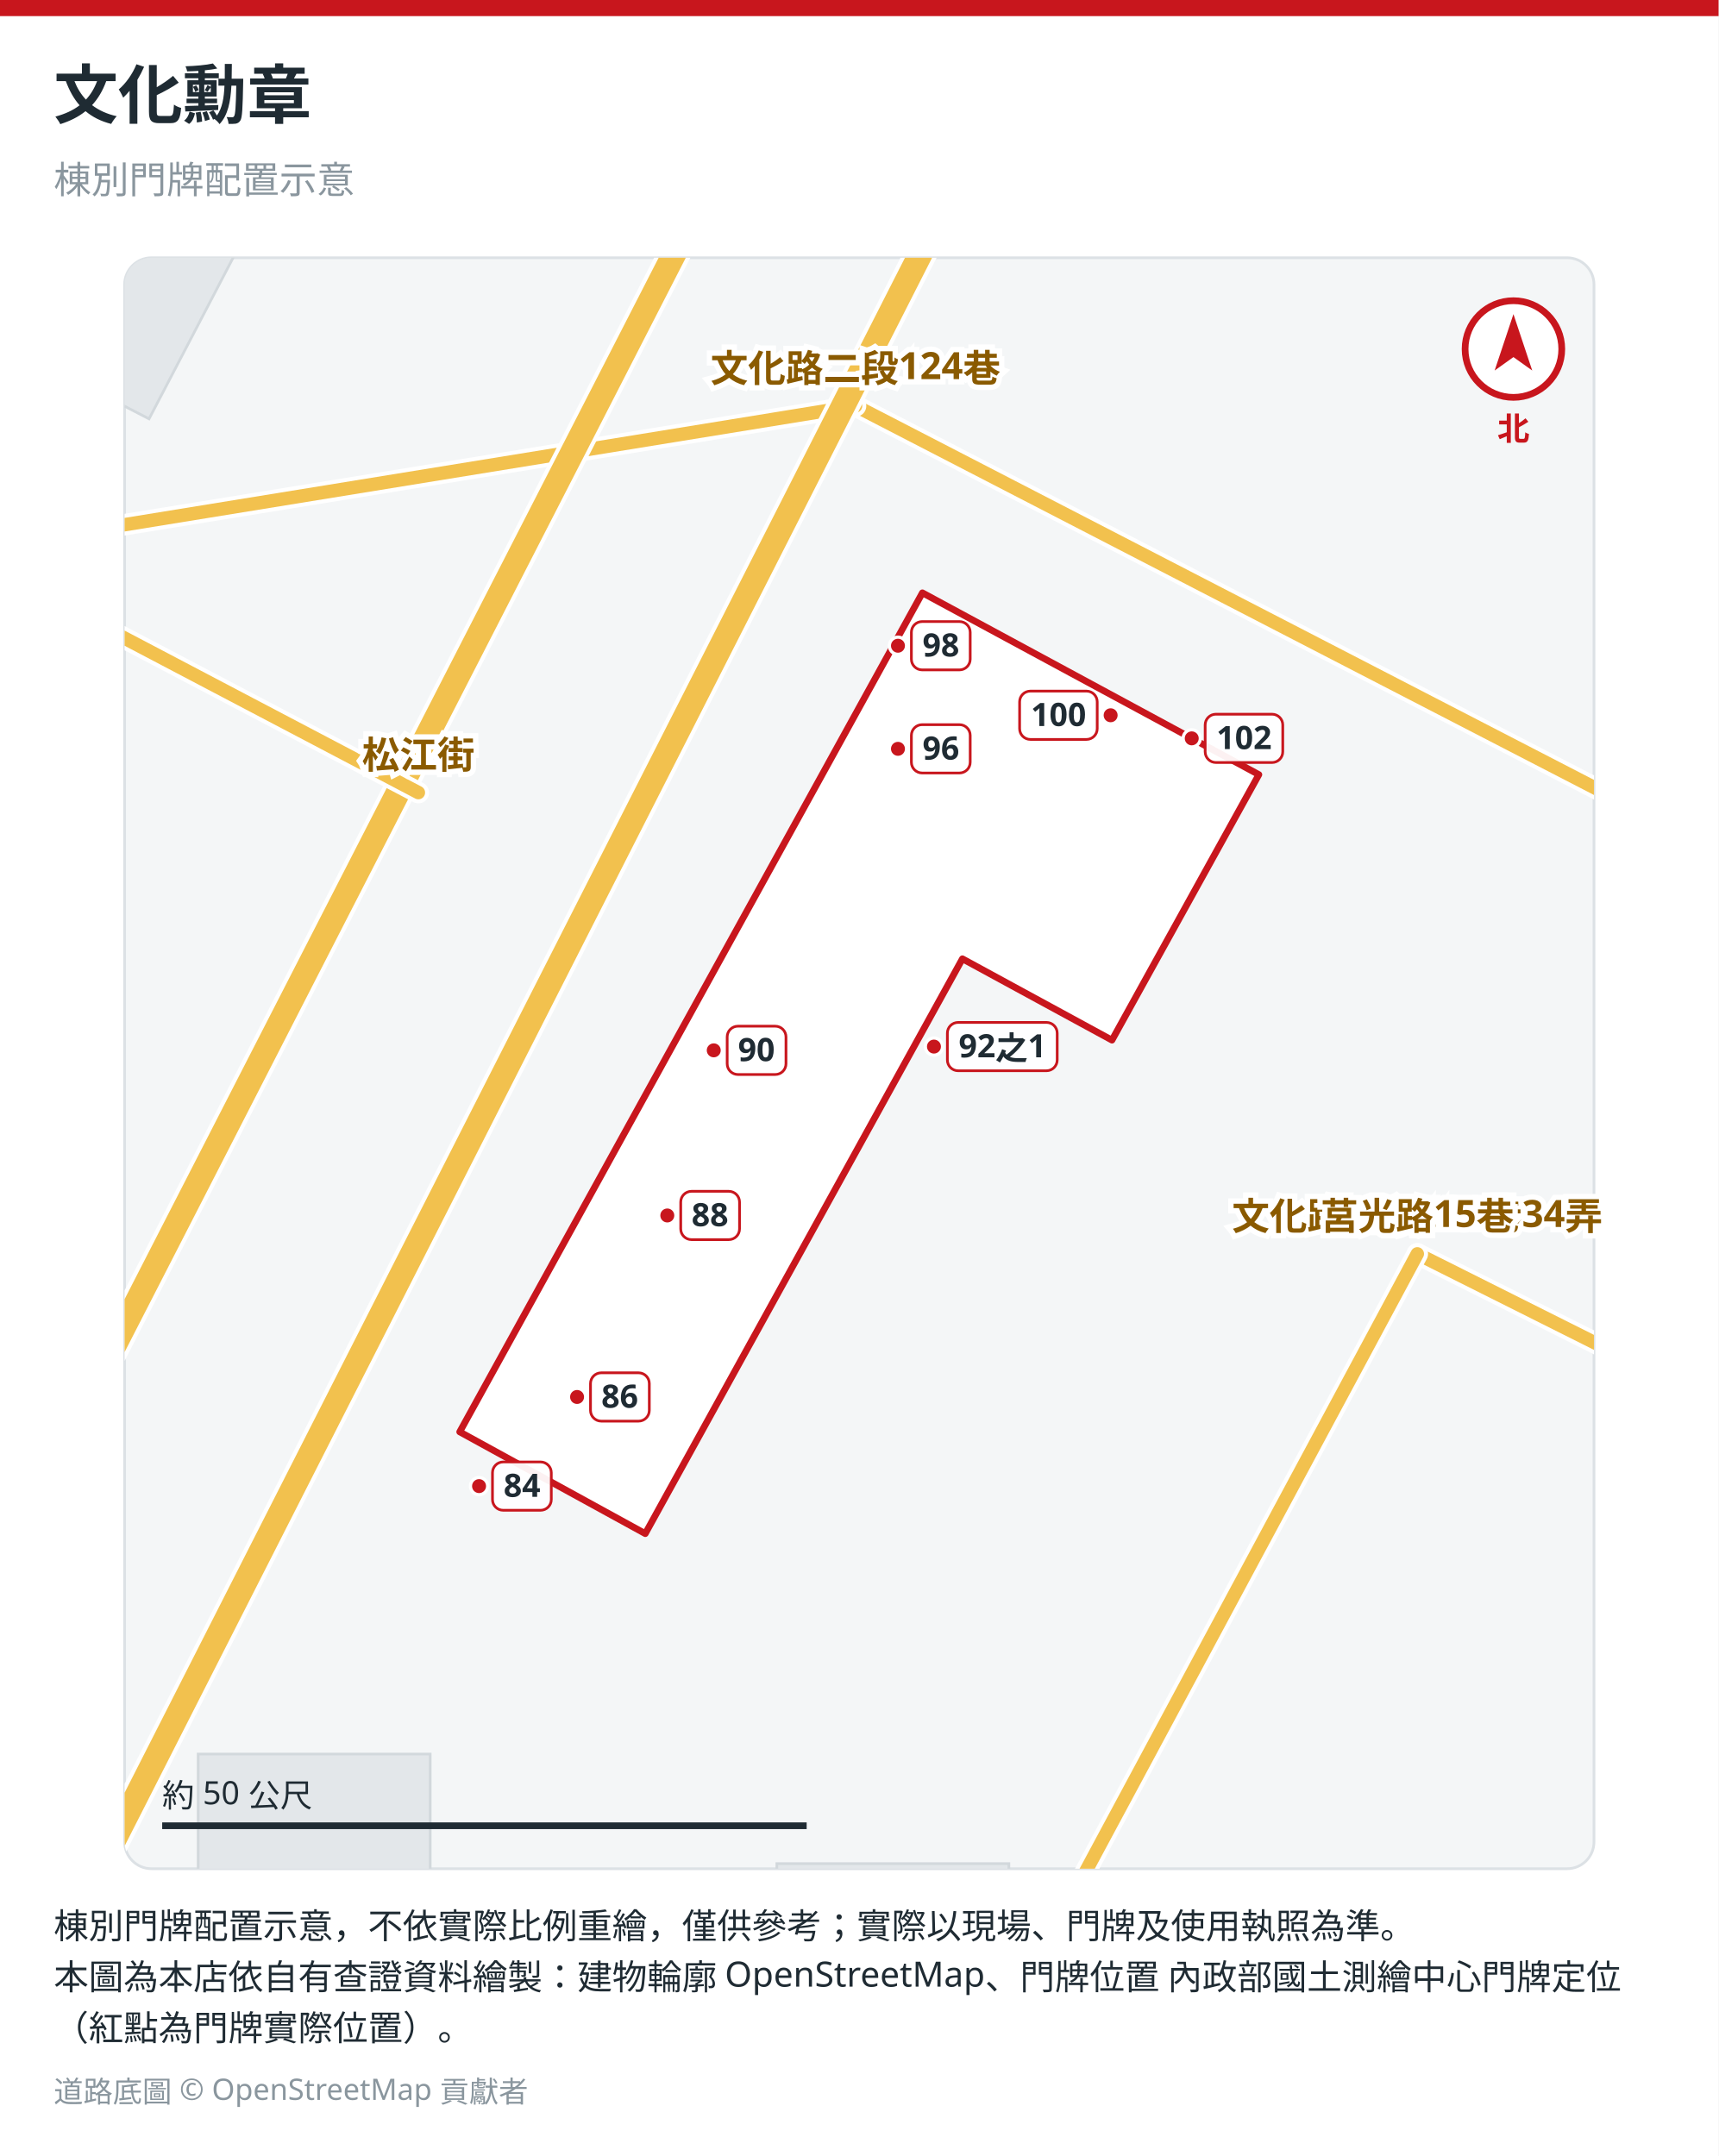
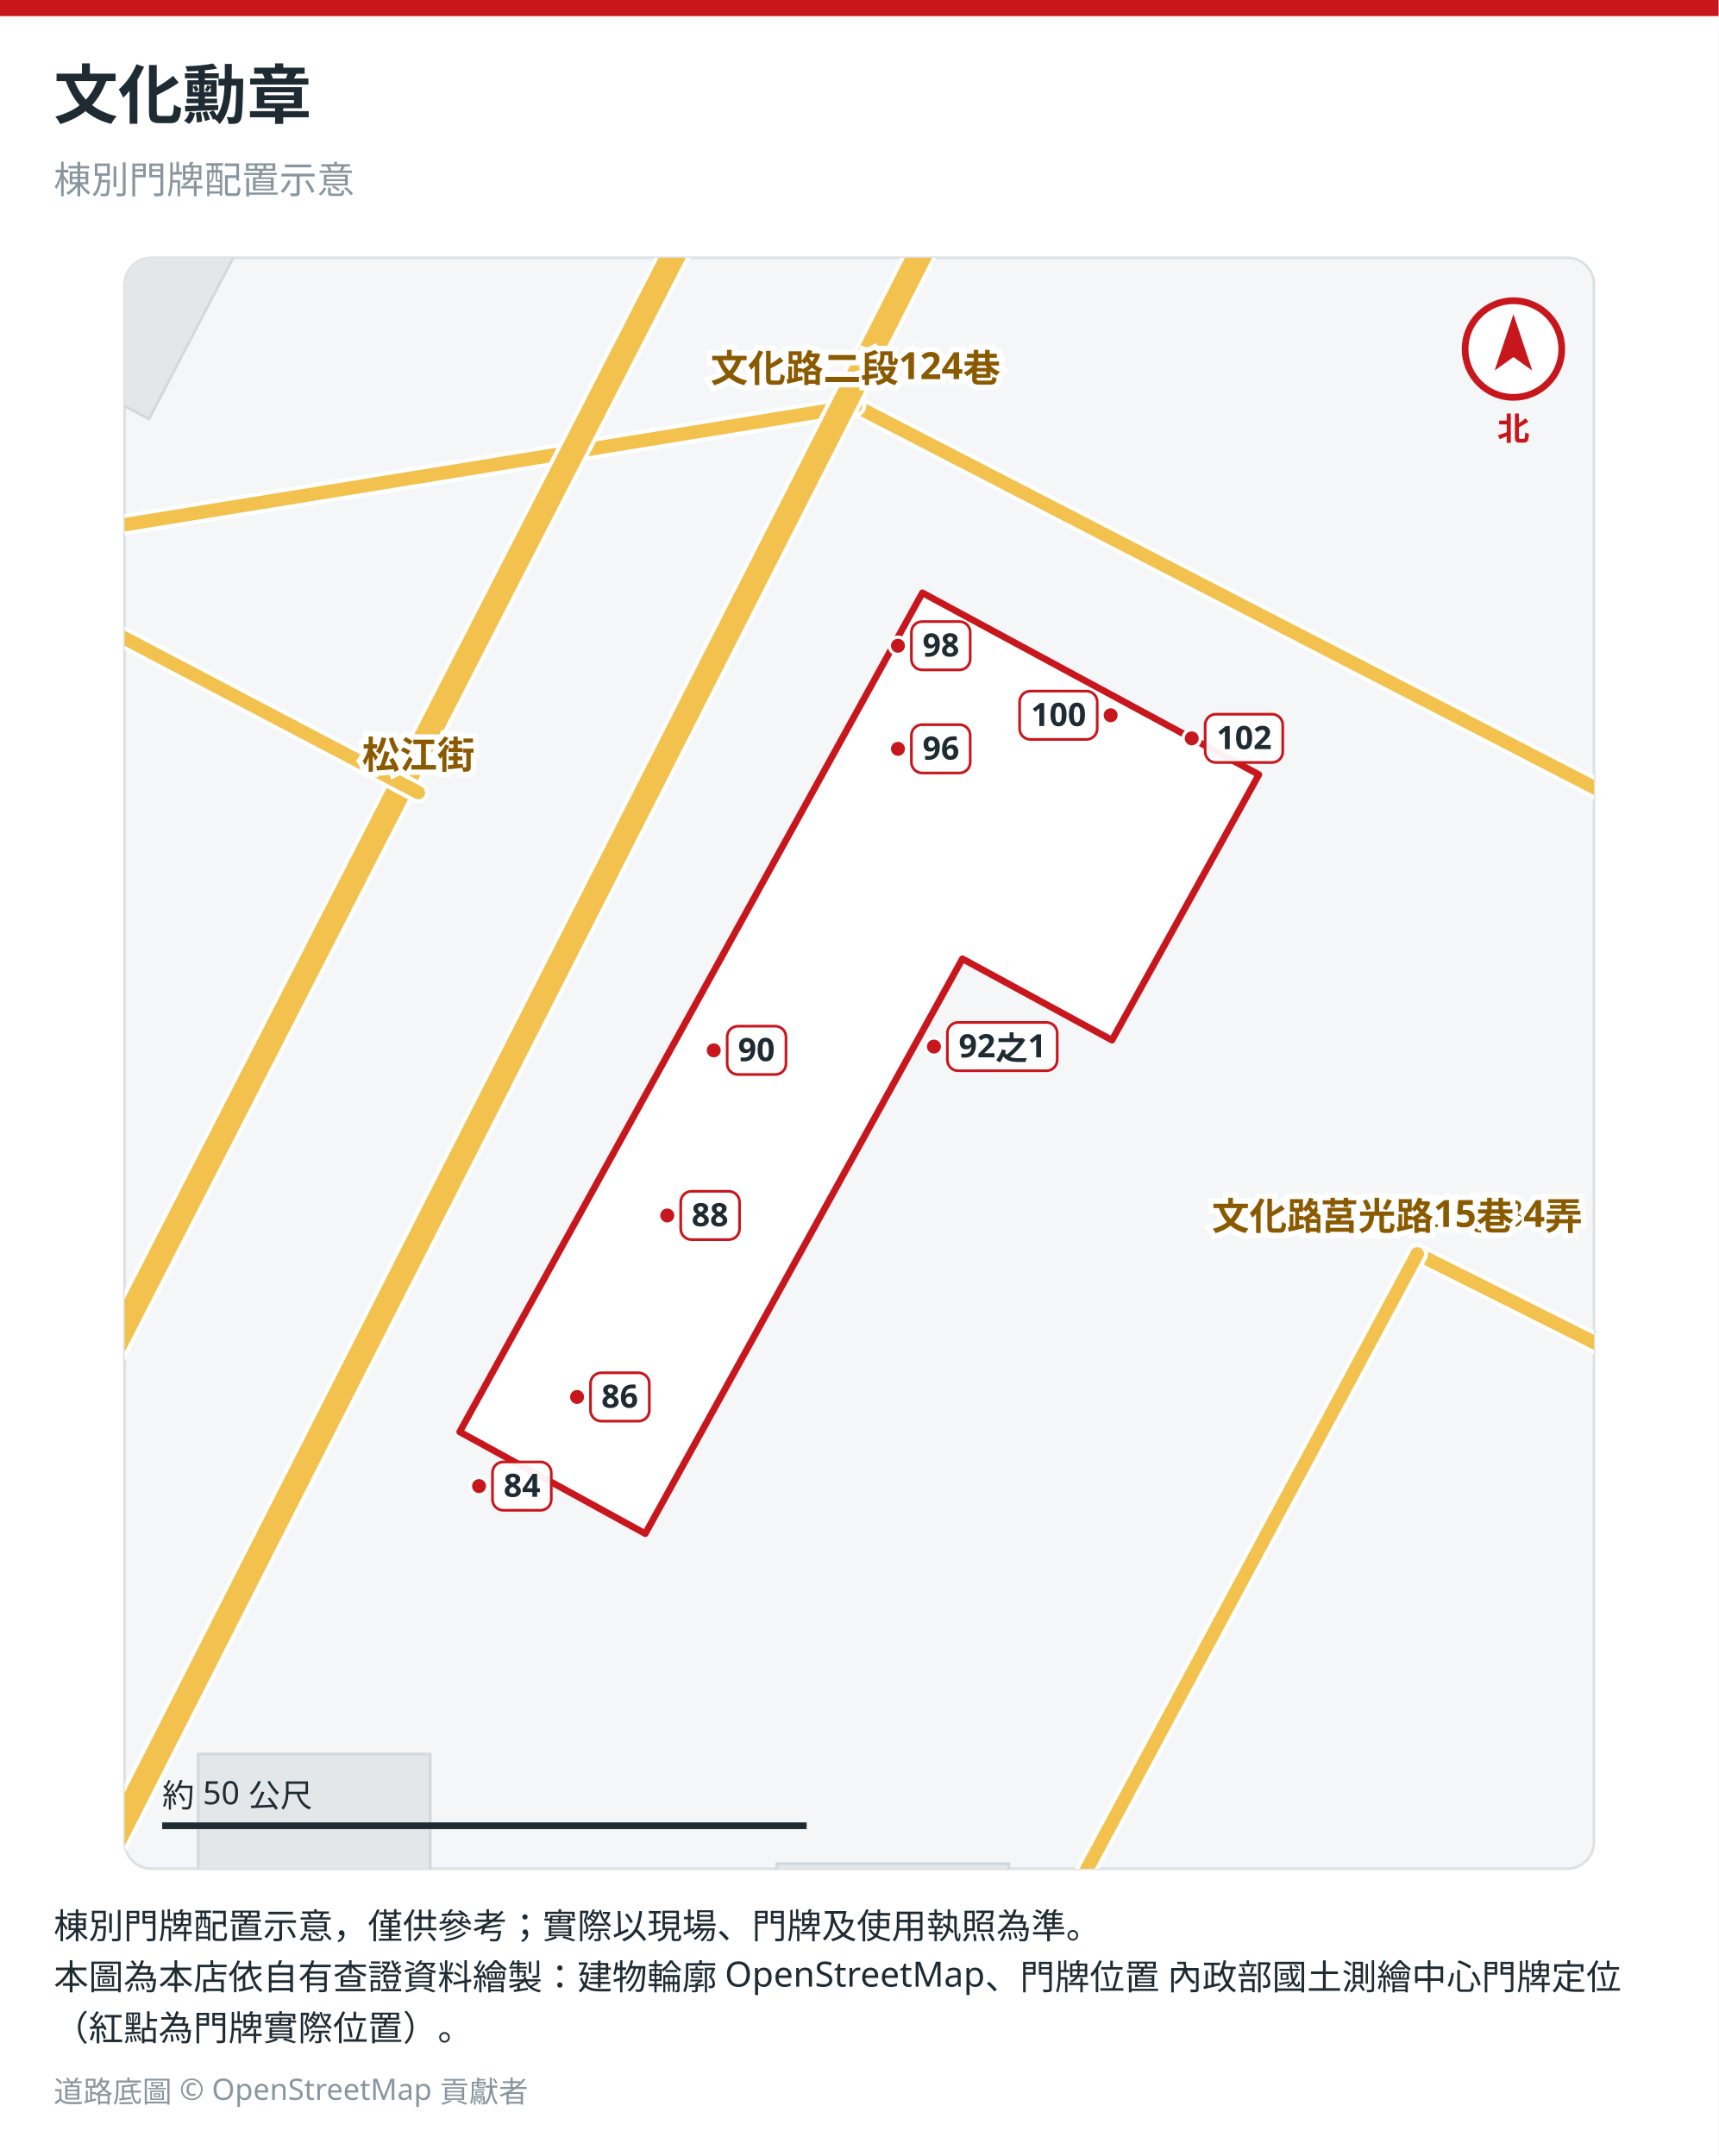
<svg xmlns="http://www.w3.org/2000/svg" viewBox="0 0 640 803" preserveAspectRatio="xMidYMin meet" style="width:100%;height:auto;max-width:1280px" font-family="Noto Sans TC, Microsoft JhengHei, PingFang TC, sans-serif">
  <rect width="100%" height="100%" fill="#FFFFFF" />
  <rect width="100%" height="6" fill="#C8161D" />
  <text x="20" y="44" font-size="24" font-weight="700" fill="#1F2B33">文化勳章</text>
  <text x="20" y="72" font-size="14" fill="#8A969E">棟別門牌配置示意</text>
  <defs>
    <clipPath id="c">
      <rect x="46.4" y="96.0" width="547.2" height="600.0" rx="10" />
    </clipPath>
  </defs>
  <rect x="46.4" y="96.0" width="547.2" height="600.0" rx="10" fill="#F4F6F7" stroke="#DCE1E5" />
  <g clip-path="url(#c)">
    <path d="M200.5,-33.6 L149.1,64.3 L113.1,45.6 L55.5,156.0 L-52.0,100.3 L-7.4,15.4 L15.7,27.4 L80.0,-95.5 Z" fill="#E3E7EA" stroke="#D2D8DC" stroke-width="1" />
    <path d="M321.0,925.9 L317.6,901.0 L353.6,840.0 L398.2,865.9 L352.2,945.1 Z" fill="#E3E7EA" stroke="#D2D8DC" stroke-width="1" />
    <path d="M141.4,836.2 L180.8,766.1 L219.7,787.2 L236.0,758.4 L315.7,802.6 L260.5,901.4 Z" fill="#E3E7EA" stroke="#D2D8DC" stroke-width="1" />
    <path d="M-229.6,-130.6 L-173.9,-156.0 L-142.2,-86.9 L-197.9,-61.9 Z" fill="#E3E7EA" stroke="#D2D8DC" stroke-width="1" />
    <path d="M871.5,53.3 L914.7,81.6 L815.8,229.0 L772.6,200.6 Z" fill="#E3E7EA" stroke="#D2D8DC" stroke-width="1" />
    <path d="M810.6,18.2 L853.8,47.0 L754.9,194.4 L711.7,165.6 Z" fill="#E3E7EA" stroke="#D2D8DC" stroke-width="1" />
    <path d="M-190.2,495.8 L-72.2,559.7 L-2.1,430.6 L-120.2,367.2 Z" fill="#E3E7EA" stroke="#D2D8DC" stroke-width="1" />
    <path d="M289.3,780.5 L375.7,780.5 L375.7,694.1 L289.3,694.1 Z" fill="#E3E7EA" stroke="#D2D8DC" stroke-width="1" />
    <path d="M73.8,739.7 L160.2,739.7 L160.2,653.3 L73.8,653.3 Z" fill="#E3E7EA" stroke="#D2D8DC" stroke-width="1" />
    <path d="M654.1,-2514.7 L453.0,-2423.0 L161.1,-2319.8 L9.9,-2221.9 L-54.9,-2145.6 L-147.0,-1968.0 L-284.3,-1586.4 L-338.6,-1371.8 L-376.5,-1122.2 L-383.2,-975.8 L-308.8,-331.7 L-256.0,-121.9 L-143.2,78.7 L-15.0,205.4" fill="none" stroke="#FFFFFF" stroke-width="8" stroke-linecap="round" stroke-linejoin="round" />
    <path d="M654.1,-2514.7 L453.0,-2423.0 L161.1,-2319.8 L9.9,-2221.9 L-54.9,-2145.6 L-147.0,-1968.0 L-284.3,-1586.4 L-338.6,-1371.8 L-376.5,-1122.2 L-383.2,-975.8 L-308.8,-331.7 L-256.0,-121.9 L-143.2,78.7 L-15.0,205.4" fill="none" stroke="#F2C14E" stroke-width="5" stroke-linecap="round" stroke-linejoin="round" />
    <path d="M-75.5,151.2 L-509.4,932.2" fill="none" stroke="#FFFFFF" stroke-width="8" stroke-linecap="round" stroke-linejoin="round" />
    <path d="M-75.5,151.2 L-509.4,932.2" fill="none" stroke="#F2C14E" stroke-width="5" stroke-linecap="round" stroke-linejoin="round" />
    <path d="M285.0,-647.0 L273.9,-601.4 L45.4,-146.4 L-22.7,-47.5 L-143.2,78.7" fill="none" stroke="#FFFFFF" stroke-width="8" stroke-linecap="round" stroke-linejoin="round" />
    <path d="M285.0,-647.0 L273.9,-601.4 L45.4,-146.4 L-22.7,-47.5 L-143.2,78.7" fill="none" stroke="#F2C14E" stroke-width="5" stroke-linecap="round" stroke-linejoin="round" />
    <path d="M-211.4,-42.7 L-903.5,314.4" fill="none" stroke="#FFFFFF" stroke-width="8" stroke-linecap="round" stroke-linejoin="round" />
    <path d="M-211.4,-42.7 L-903.5,314.4" fill="none" stroke="#F2C14E" stroke-width="5" stroke-linecap="round" stroke-linejoin="round" />
    <path d="M-416.8,1570.1 L-9.3,787.2" fill="none" stroke="#FFFFFF" stroke-width="12" stroke-linecap="round" stroke-linejoin="round" />
    <path d="M-416.8,1570.1 L-9.3,787.2" fill="none" stroke="#F2C14E" stroke-width="9" stroke-linecap="round" stroke-linejoin="round" />
    <path d="M1257.9,636.5 L318.6,151.2" fill="none" stroke="#FFFFFF" stroke-width="8" stroke-linecap="round" stroke-linejoin="round" />
    <path d="M1257.9,636.5 L318.6,151.2" fill="none" stroke="#F2C14E" stroke-width="5" stroke-linecap="round" stroke-linejoin="round" />
    <path d="M2326.9,1339.7 L1872.8,1354.1 L1391.4,1342.6 L867.2,1243.7 L568.2,1106.4 L-9.3,787.2" fill="none" stroke="#FFFFFF" stroke-width="8" stroke-linecap="round" stroke-linejoin="round" />
    <path d="M2326.9,1339.7 L1872.8,1354.1 L1391.4,1342.6 L867.2,1243.7 L568.2,1106.4 L-9.3,787.2" fill="none" stroke="#F2C14E" stroke-width="5" stroke-linecap="round" stroke-linejoin="round" />
    <path d="M-15.0,205.4 L318.6,151.2" fill="none" stroke="#FFFFFF" stroke-width="8" stroke-linecap="round" stroke-linejoin="round" />
    <path d="M-15.0,205.4 L318.6,151.2" fill="none" stroke="#F2C14E" stroke-width="5" stroke-linecap="round" stroke-linejoin="round" />
    <path d="M19.0,1475.5 L83.4,1272.0 L270.1,947.0" fill="none" stroke="#FFFFFF" stroke-width="8" stroke-linecap="round" stroke-linejoin="round" />
    <path d="M19.0,1475.5 L83.4,1272.0 L270.1,947.0" fill="none" stroke="#F2C14E" stroke-width="5" stroke-linecap="round" stroke-linejoin="round" />
    <path d="M831.2,617.3 L568.2,1106.4" fill="none" stroke="#FFFFFF" stroke-width="8" stroke-linecap="round" stroke-linejoin="round" />
    <path d="M831.2,617.3 L568.2,1106.4" fill="none" stroke="#F2C14E" stroke-width="5" stroke-linecap="round" stroke-linejoin="round" />
    <path d="M527.8,467.0 L975.2,691.2 L1054.4,534.2" fill="none" stroke="#FFFFFF" stroke-width="8" stroke-linecap="round" stroke-linejoin="round" />
    <path d="M527.8,467.0 L975.2,691.2 L1054.4,534.2" fill="none" stroke="#F2C14E" stroke-width="5" stroke-linecap="round" stroke-linejoin="round" />
    <path d="M611.4,-608.2 L-85.1,750.2" fill="none" stroke="#FFFFFF" stroke-width="12" stroke-linecap="round" stroke-linejoin="round" />
    <path d="M611.4,-608.2 L-85.1,750.2" fill="none" stroke="#F2C14E" stroke-width="9" stroke-linecap="round" stroke-linejoin="round" />
    <path d="M270.1,947.0 L527.8,467.0" fill="none" stroke="#FFFFFF" stroke-width="8" stroke-linecap="round" stroke-linejoin="round" />
    <path d="M270.1,947.0 L527.8,467.0" fill="none" stroke="#F2C14E" stroke-width="5" stroke-linecap="round" stroke-linejoin="round" />
    <path d="M-15.0,205.4 L155.8,295.2" fill="none" stroke="#FFFFFF" stroke-width="8" stroke-linecap="round" stroke-linejoin="round" />
    <path d="M-15.0,205.4 L155.8,295.2" fill="none" stroke="#F2C14E" stroke-width="5" stroke-linecap="round" stroke-linejoin="round" />
    <path d="M-85.1,750.2 L-377.9,1323.8" fill="none" stroke="#FFFFFF" stroke-width="12" stroke-linecap="round" stroke-linejoin="round" />
    <path d="M-85.1,750.2 L-377.9,1323.8" fill="none" stroke="#F2C14E" stroke-width="9" stroke-linecap="round" stroke-linejoin="round" />
    <path d="M-9.3,787.2 L-85.1,750.2" fill="none" stroke="#FFFFFF" stroke-width="8" stroke-linecap="round" stroke-linejoin="round" />
    <path d="M-9.3,787.2 L-85.1,750.2" fill="none" stroke="#F2C14E" stroke-width="5" stroke-linecap="round" stroke-linejoin="round" />
    <path d="M-9.3,787.2 L680.5,-569.8" fill="none" stroke="#FFFFFF" stroke-width="12" stroke-linecap="round" stroke-linejoin="round" />
    <path d="M-9.3,787.2 L680.5,-569.8" fill="none" stroke="#F2C14E" stroke-width="9" stroke-linecap="round" stroke-linejoin="round" />
    <path d="M343.5,220.8 L468.8,288.5 L414.1,387.4 L358.4,357.1 L240.3,571.2 L171.2,533.3 Z" fill="#FFFFFF" stroke="#C8161D" stroke-width="2.5" stroke-linejoin="round" />
  </g>
  <text x="318.6" y="142.2" font-size="14" font-weight="700" fill="#8A5A00" text-anchor="middle" stroke="#FFFFFF" stroke-width="4" paint-order="stroke">文化路二段124巷</text>
-   <text x="527.8" y="458.0" font-size="14" font-weight="700" fill="#8A5A00" text-anchor="middle" stroke="#FFFFFF" stroke-width="4" paint-order="stroke">文化路二段124巷34弄</text>
+   <text x="520.3" y="458.0" font-size="14" font-weight="700" fill="#8A5A00" text-anchor="middle" stroke="#FFFFFF" stroke-width="4" paint-order="stroke">文化路二段124巷34弄</text>
  <text x="527.8" y="458.0" font-size="14" font-weight="700" fill="#8A5A00" text-anchor="middle" stroke="#FFFFFF" stroke-width="4" paint-order="stroke">莒光路15巷</text>
  <text x="155.8" y="286.2" font-size="14" font-weight="700" fill="#8A5A00" text-anchor="middle" stroke="#FFFFFF" stroke-width="4" paint-order="stroke">松江街</text>
  <circle cx="178.4" cy="553.5" r="3.2" fill="#C8161D" stroke="#FFFFFF" stroke-width="1.2" />
  <circle cx="214.9" cy="520.3" r="3.2" fill="#C8161D" stroke="#FFFFFF" stroke-width="1.2" />
  <circle cx="248.5" cy="452.7" r="3.2" fill="#C8161D" stroke="#FFFFFF" stroke-width="1.2" />
  <circle cx="265.8" cy="391.2" r="3.2" fill="#C8161D" stroke="#FFFFFF" stroke-width="1.2" />
  <circle cx="334.4" cy="240.5" r="3.2" fill="#C8161D" stroke="#FFFFFF" stroke-width="1.2" />
  <circle cx="334.4" cy="278.9" r="3.2" fill="#C8161D" stroke="#FFFFFF" stroke-width="1.2" />
  <circle cx="347.8" cy="389.8" r="3.2" fill="#C8161D" stroke="#FFFFFF" stroke-width="1.2" />
  <circle cx="413.6" cy="266.4" r="3.2" fill="#C8161D" stroke="#FFFFFF" stroke-width="1.2" />
  <circle cx="443.8" cy="275.0" r="3.2" fill="#C8161D" stroke="#FFFFFF" stroke-width="1.2" />
  <rect x="183.4" y="544.5" width="21.9" height="18.0" rx="4" fill="#FFFFFF" fill-opacity="0.94" stroke="#C8161D" stroke-width="1" />
  <text x="194.4" y="557.5" font-size="12" font-weight="700" fill="#1F2B33" text-anchor="middle">84</text>
  <rect x="219.9" y="511.3" width="21.9" height="18.0" rx="4" fill="#FFFFFF" fill-opacity="0.94" stroke="#C8161D" stroke-width="1" />
  <text x="230.8" y="524.3" font-size="12" font-weight="700" fill="#1F2B33" text-anchor="middle">86</text>
  <rect x="253.5" y="443.7" width="21.9" height="18.0" rx="4" fill="#FFFFFF" fill-opacity="0.94" stroke="#C8161D" stroke-width="1" />
  <text x="264.4" y="456.7" font-size="12" font-weight="700" fill="#1F2B33" text-anchor="middle">88</text>
  <rect x="270.8" y="382.2" width="21.9" height="18.0" rx="4" fill="#FFFFFF" fill-opacity="0.94" stroke="#C8161D" stroke-width="1" />
  <text x="281.7" y="395.2" font-size="12" font-weight="700" fill="#1F2B33" text-anchor="middle">90</text>
  <rect x="339.4" y="231.5" width="21.9" height="18.0" rx="4" fill="#FFFFFF" fill-opacity="0.94" stroke="#C8161D" stroke-width="1" />
  <text x="350.4" y="244.5" font-size="12" font-weight="700" fill="#1F2B33" text-anchor="middle">98</text>
  <rect x="339.4" y="269.9" width="21.9" height="18.0" rx="4" fill="#FFFFFF" fill-opacity="0.94" stroke="#C8161D" stroke-width="1" />
  <text x="350.4" y="282.9" font-size="12" font-weight="700" fill="#1F2B33" text-anchor="middle">96</text>
  <rect x="352.8" y="380.8" width="40.9" height="18.0" rx="4" fill="#FFFFFF" fill-opacity="0.94" stroke="#C8161D" stroke-width="1" />
  <text x="373.3" y="393.8" font-size="12" font-weight="700" fill="#1F2B33" text-anchor="middle">92之1</text>
  <rect x="379.7" y="257.4" width="28.9" height="18.0" rx="4" fill="#FFFFFF" fill-opacity="0.94" stroke="#C8161D" stroke-width="1" />
  <text x="394.2" y="270.4" font-size="12" font-weight="700" fill="#1F2B33" text-anchor="middle">100</text>
  <rect x="448.8" y="266.0" width="28.9" height="18.0" rx="4" fill="#FFFFFF" fill-opacity="0.94" stroke="#C8161D" stroke-width="1" />
  <text x="463.3" y="279.0" font-size="12" font-weight="700" fill="#1F2B33" text-anchor="middle">102</text>
  <circle cx="563.6" cy="130.0" r="18" fill="#FFFFFF" stroke="#C8161D" stroke-width="2.5" />
  <path d="M563.6,117.0 L570.6,138.0 L563.6,133.0 L556.6,138.0 Z" fill="#C8161D" />
  <text x="563.6" y="164.0" font-size="12" font-weight="700" fill="#C8161D" text-anchor="middle">北</text>
  <line x1="60.4" y1="680.0" x2="300.4" y2="680.0" stroke="#1F2B33" stroke-width="2.5" />
  <text x="60.4" y="673.0" font-size="12" fill="#1F2B33">約 50 公尺</text>
-   <text x="20" y="722.0" font-size="13" fill="#1F2B33">棟別門牌配置示意，不依實際比例重繪，僅供參考；實際以現場、門牌及使用執照為準。</text>
+   <text x="20" y="722.0" font-size="13" fill="#1F2B33">棟別門牌配置示意，僅供參考；實際以現場、門牌及使用執照為準。</text>
  <text x="20" y="741.0" font-size="13" fill="#1F2B33">本圖為本店依自有查證資料繪製：建物輪廓 OpenStreetMap、門牌位置 內政部國土測繪中心門牌定位</text>
  <text x="20" y="760.0" font-size="13" fill="#1F2B33">（紅點為門牌實際位置）。</text>
  <text x="20" y="783.0" font-size="11" fill="#8A969E">道路底圖 © OpenStreetMap 貢獻者</text>
</svg>
